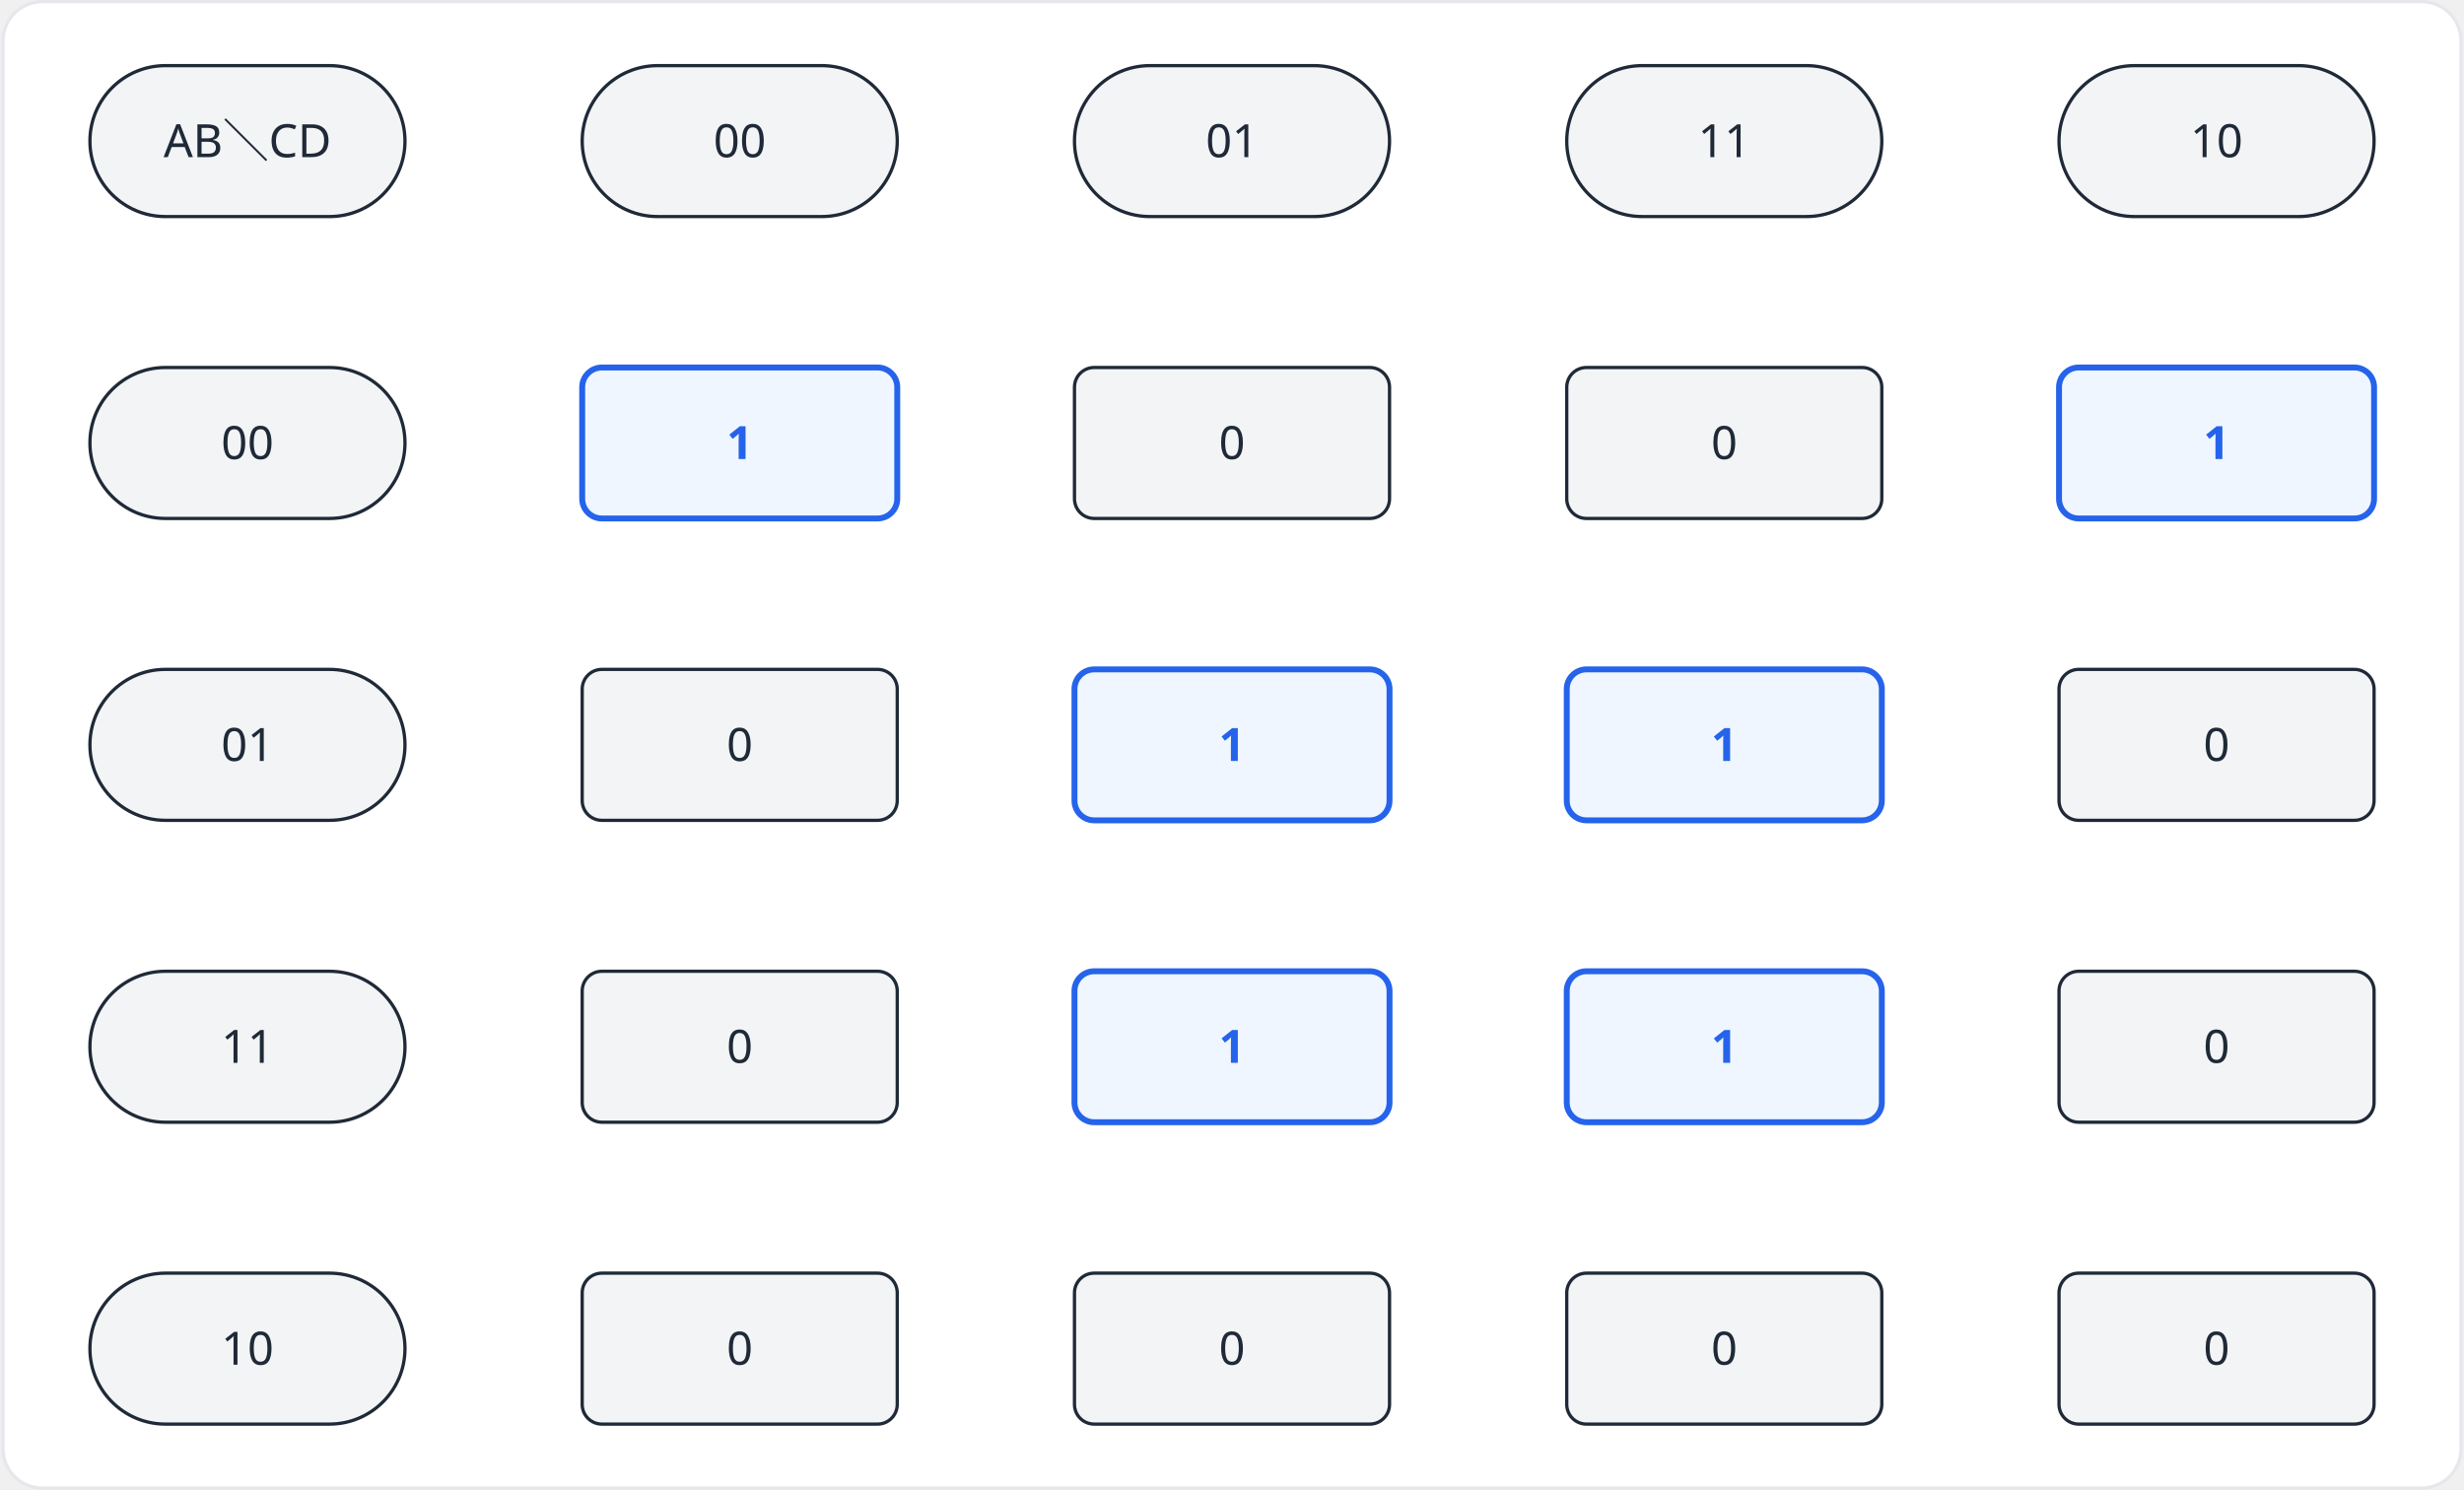
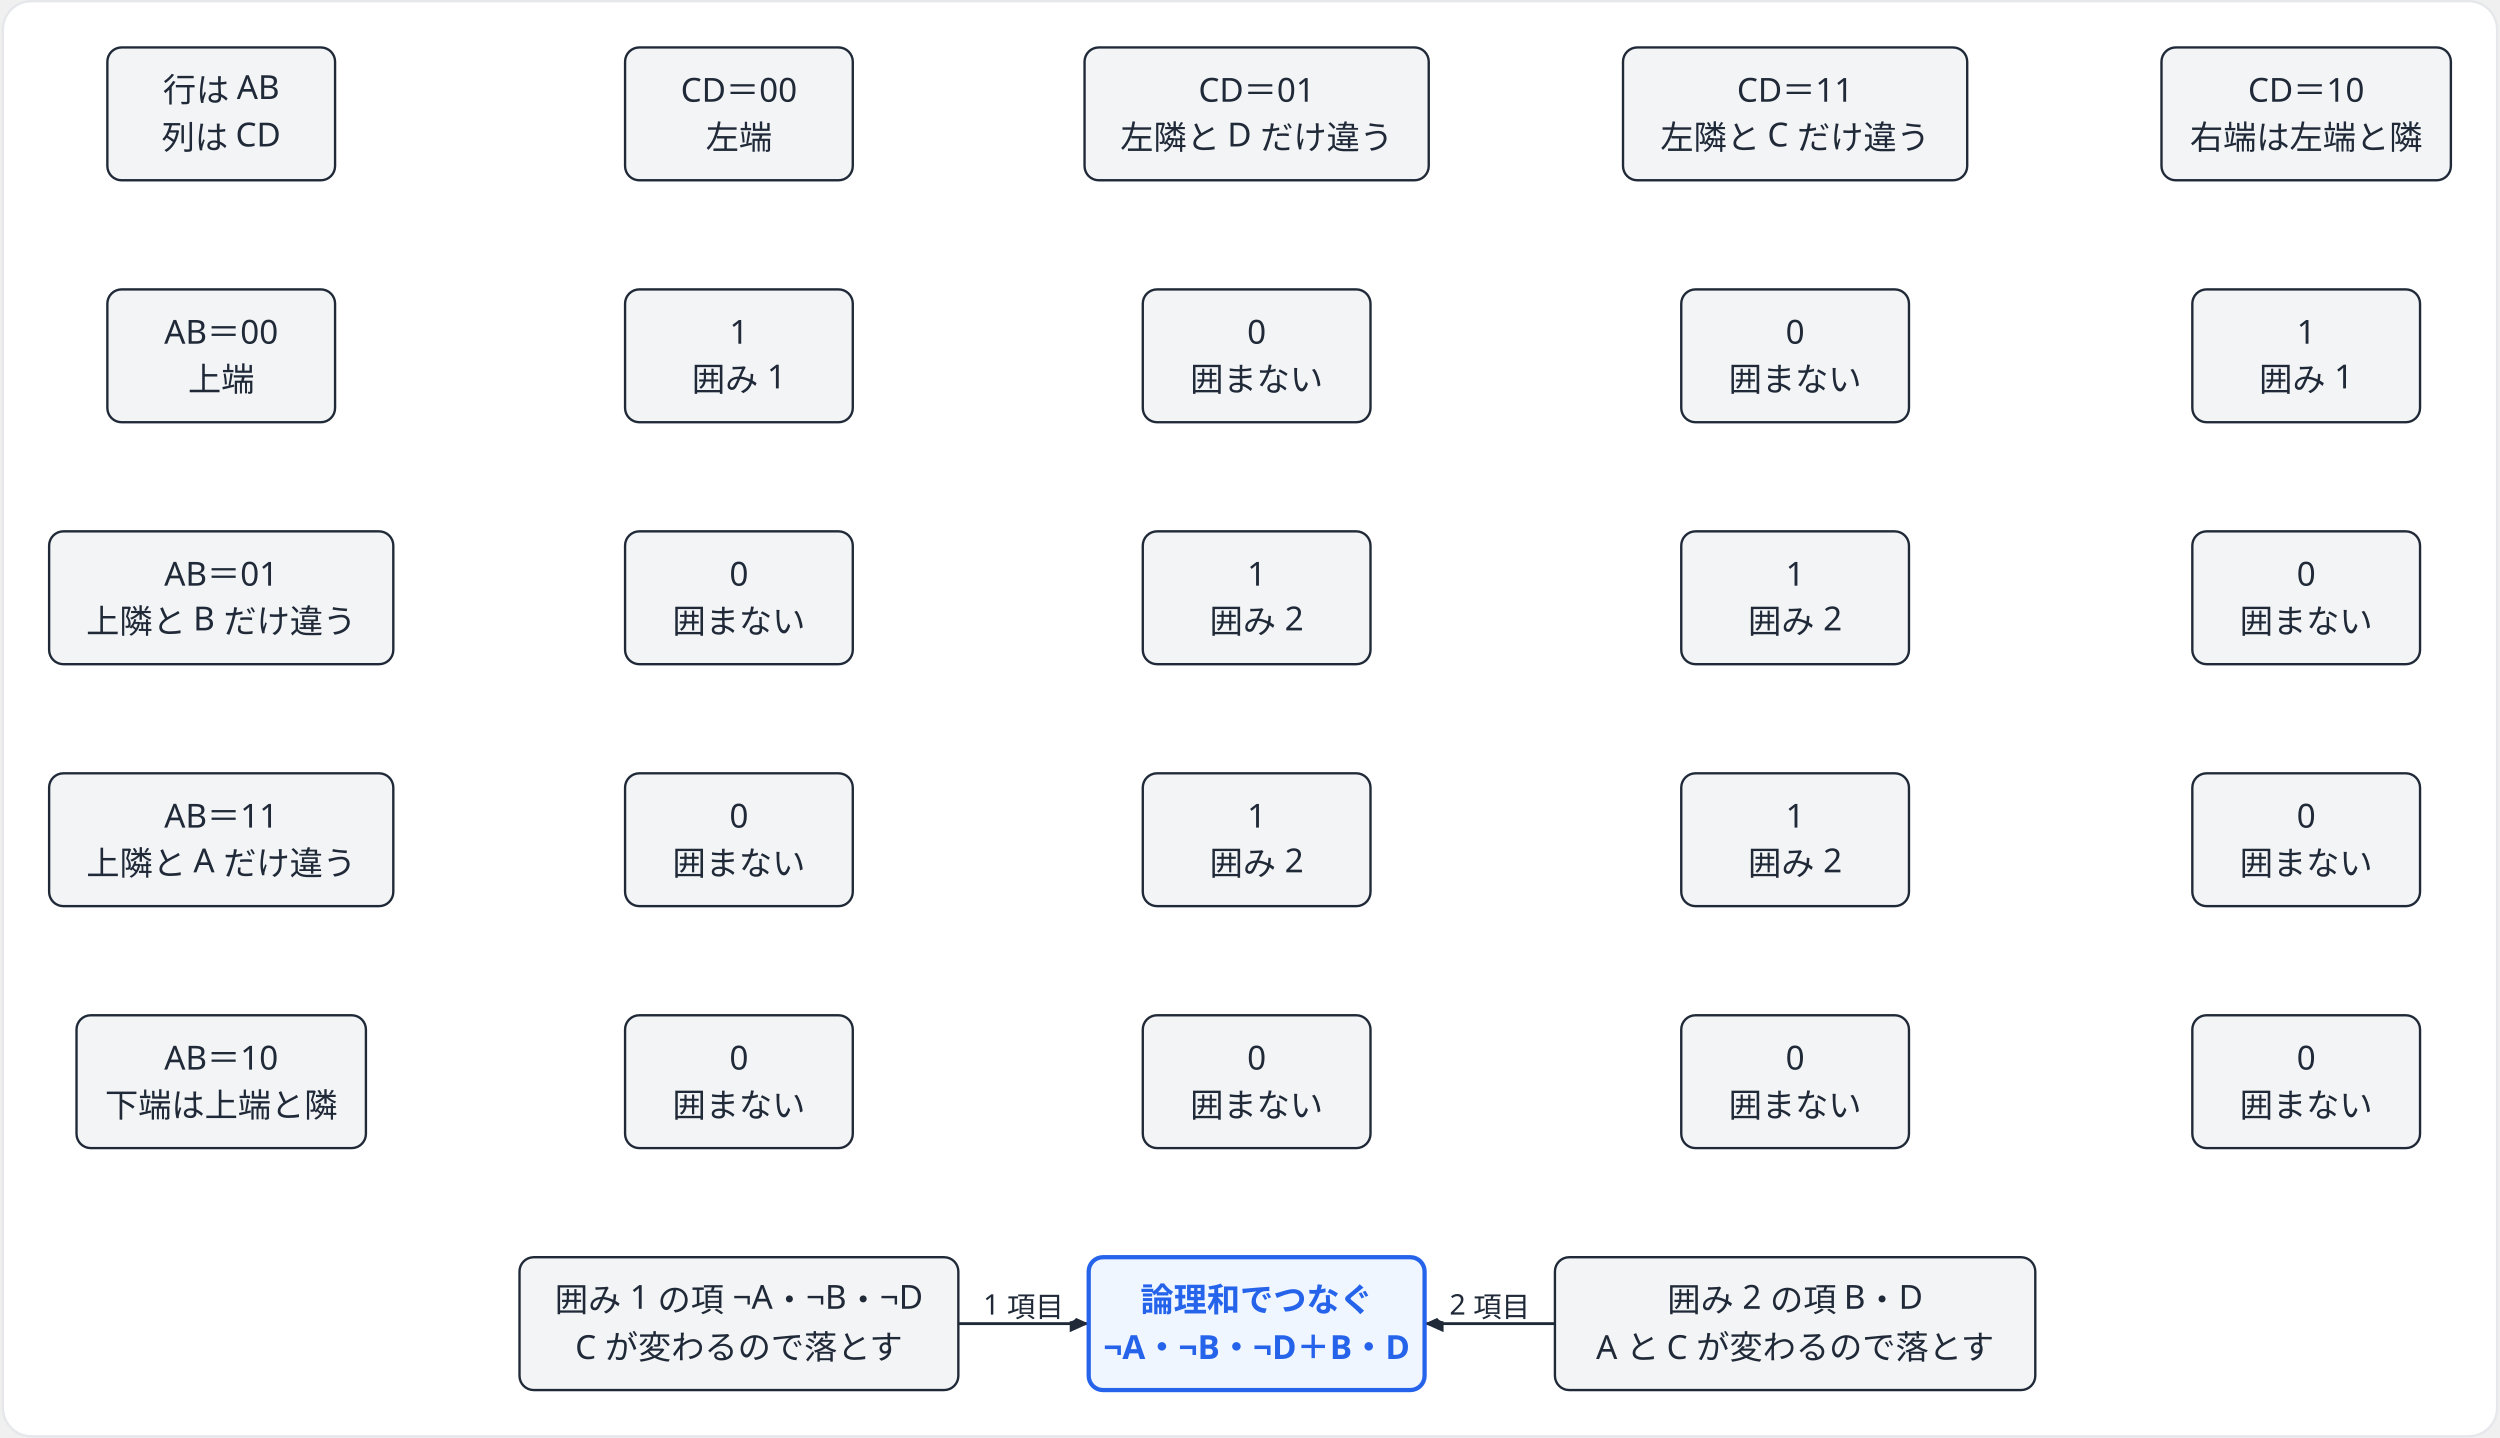
- <svg xmlns="http://www.w3.org/2000/svg" width="640" height="387" viewBox="0 0 750 454">
-   <rect x="0.5" y="0.5" width="749" height="453" rx="12" fill="#ffffff" stroke="#e5e7eb" stroke-width="1" />
+ <svg xmlns="http://www.w3.org/2000/svg" width="640" height="368" viewBox="0 0 1052.5 606">
+   <rect x="0.5" y="0.5" width="1051.5" height="605" rx="12" fill="#ffffff" stroke="#e5e7eb" stroke-width="1" />
  <g transform="translate(20 20)">
-     <rect x="7" y="0" width="96" height="46" rx="23" fill="#f3f4f6" stroke="#1f2937" stroke-width="1" />
-     <text x="55" y="27.9" font-family="Hiragino Sans, Hiragino Kaku Gothic ProN, Noto Sans JP, Yu Gothic, Meiryo, sans-serif" font-size="14" fill="#1f2937" text-anchor="middle">AB＼CD</text>
-     <rect x="157" y="0" width="96" height="46" rx="23" fill="#f3f4f6" stroke="#1f2937" stroke-width="1" />
-     <text x="205" y="27.9" font-family="Hiragino Sans, Hiragino Kaku Gothic ProN, Noto Sans JP, Yu Gothic, Meiryo, sans-serif" font-size="14" fill="#1f2937" text-anchor="middle">00</text>
-     <rect x="307" y="0" width="96" height="46" rx="23" fill="#f3f4f6" stroke="#1f2937" stroke-width="1" />
-     <text x="355" y="27.9" font-family="Hiragino Sans, Hiragino Kaku Gothic ProN, Noto Sans JP, Yu Gothic, Meiryo, sans-serif" font-size="14" fill="#1f2937" text-anchor="middle">01</text>
-     <rect x="457" y="0" width="96" height="46" rx="23" fill="#f3f4f6" stroke="#1f2937" stroke-width="1" />
-     <text x="505" y="27.9" font-family="Hiragino Sans, Hiragino Kaku Gothic ProN, Noto Sans JP, Yu Gothic, Meiryo, sans-serif" font-size="14" fill="#1f2937" text-anchor="middle">11</text>
-     <rect x="607" y="0" width="96" height="46" rx="23" fill="#f3f4f6" stroke="#1f2937" stroke-width="1" />
-     <text x="655" y="27.9" font-family="Hiragino Sans, Hiragino Kaku Gothic ProN, Noto Sans JP, Yu Gothic, Meiryo, sans-serif" font-size="14" fill="#1f2937" text-anchor="middle">10</text>
-     <rect x="7" y="92" width="96" height="46" rx="23" fill="#f3f4f6" stroke="#1f2937" stroke-width="1" />
-     <text x="55" y="119.9" font-family="Hiragino Sans, Hiragino Kaku Gothic ProN, Noto Sans JP, Yu Gothic, Meiryo, sans-serif" font-size="14" fill="#1f2937" text-anchor="middle">00</text>
-     <rect x="157" y="92" width="96" height="46" rx="6" fill="#eff6ff" stroke="#2563eb" stroke-width="1.8" />
-     <text x="205" y="119.9" font-family="Hiragino Sans, Hiragino Kaku Gothic ProN, Noto Sans JP, Yu Gothic, Meiryo, sans-serif" font-size="14" fill="#2563eb" text-anchor="middle" font-weight="600">1</text>
-     <rect x="307" y="92" width="96" height="46" rx="6" fill="#f3f4f6" stroke="#1f2937" stroke-width="1" />
-     <text x="355" y="119.9" font-family="Hiragino Sans, Hiragino Kaku Gothic ProN, Noto Sans JP, Yu Gothic, Meiryo, sans-serif" font-size="14" fill="#1f2937" text-anchor="middle">0</text>
-     <rect x="457" y="92" width="96" height="46" rx="6" fill="#f3f4f6" stroke="#1f2937" stroke-width="1" />
-     <text x="505" y="119.9" font-family="Hiragino Sans, Hiragino Kaku Gothic ProN, Noto Sans JP, Yu Gothic, Meiryo, sans-serif" font-size="14" fill="#1f2937" text-anchor="middle">0</text>
-     <rect x="607" y="92" width="96" height="46" rx="6" fill="#eff6ff" stroke="#2563eb" stroke-width="1.8" />
-     <text x="655" y="119.9" font-family="Hiragino Sans, Hiragino Kaku Gothic ProN, Noto Sans JP, Yu Gothic, Meiryo, sans-serif" font-size="14" fill="#2563eb" text-anchor="middle" font-weight="600">1</text>
-     <rect x="7" y="184" width="96" height="46" rx="23" fill="#f3f4f6" stroke="#1f2937" stroke-width="1" />
-     <text x="55" y="211.9" font-family="Hiragino Sans, Hiragino Kaku Gothic ProN, Noto Sans JP, Yu Gothic, Meiryo, sans-serif" font-size="14" fill="#1f2937" text-anchor="middle">01</text>
-     <rect x="157" y="184" width="96" height="46" rx="6" fill="#f3f4f6" stroke="#1f2937" stroke-width="1" />
-     <text x="205" y="211.9" font-family="Hiragino Sans, Hiragino Kaku Gothic ProN, Noto Sans JP, Yu Gothic, Meiryo, sans-serif" font-size="14" fill="#1f2937" text-anchor="middle">0</text>
-     <rect x="307" y="184" width="96" height="46" rx="6" fill="#eff6ff" stroke="#2563eb" stroke-width="1.8" />
-     <text x="355" y="211.9" font-family="Hiragino Sans, Hiragino Kaku Gothic ProN, Noto Sans JP, Yu Gothic, Meiryo, sans-serif" font-size="14" fill="#2563eb" text-anchor="middle" font-weight="600">1</text>
-     <rect x="457" y="184" width="96" height="46" rx="6" fill="#eff6ff" stroke="#2563eb" stroke-width="1.8" />
-     <text x="505" y="211.9" font-family="Hiragino Sans, Hiragino Kaku Gothic ProN, Noto Sans JP, Yu Gothic, Meiryo, sans-serif" font-size="14" fill="#2563eb" text-anchor="middle" font-weight="600">1</text>
-     <rect x="607" y="184" width="96" height="46" rx="6" fill="#f3f4f6" stroke="#1f2937" stroke-width="1" />
-     <text x="655" y="211.9" font-family="Hiragino Sans, Hiragino Kaku Gothic ProN, Noto Sans JP, Yu Gothic, Meiryo, sans-serif" font-size="14" fill="#1f2937" text-anchor="middle">0</text>
-     <rect x="7" y="276" width="96" height="46" rx="23" fill="#f3f4f6" stroke="#1f2937" stroke-width="1" />
-     <text x="55" y="303.9" font-family="Hiragino Sans, Hiragino Kaku Gothic ProN, Noto Sans JP, Yu Gothic, Meiryo, sans-serif" font-size="14" fill="#1f2937" text-anchor="middle">11</text>
-     <rect x="157" y="276" width="96" height="46" rx="6" fill="#f3f4f6" stroke="#1f2937" stroke-width="1" />
-     <text x="205" y="303.9" font-family="Hiragino Sans, Hiragino Kaku Gothic ProN, Noto Sans JP, Yu Gothic, Meiryo, sans-serif" font-size="14" fill="#1f2937" text-anchor="middle">0</text>
-     <rect x="307" y="276" width="96" height="46" rx="6" fill="#eff6ff" stroke="#2563eb" stroke-width="1.8" />
-     <text x="355" y="303.9" font-family="Hiragino Sans, Hiragino Kaku Gothic ProN, Noto Sans JP, Yu Gothic, Meiryo, sans-serif" font-size="14" fill="#2563eb" text-anchor="middle" font-weight="600">1</text>
-     <rect x="457" y="276" width="96" height="46" rx="6" fill="#eff6ff" stroke="#2563eb" stroke-width="1.8" />
-     <text x="505" y="303.9" font-family="Hiragino Sans, Hiragino Kaku Gothic ProN, Noto Sans JP, Yu Gothic, Meiryo, sans-serif" font-size="14" fill="#2563eb" text-anchor="middle" font-weight="600">1</text>
-     <rect x="607" y="276" width="96" height="46" rx="6" fill="#f3f4f6" stroke="#1f2937" stroke-width="1" />
-     <text x="655" y="303.9" font-family="Hiragino Sans, Hiragino Kaku Gothic ProN, Noto Sans JP, Yu Gothic, Meiryo, sans-serif" font-size="14" fill="#1f2937" text-anchor="middle">0</text>
-     <rect x="7" y="368" width="96" height="46" rx="23" fill="#f3f4f6" stroke="#1f2937" stroke-width="1" />
-     <text x="55" y="395.9" font-family="Hiragino Sans, Hiragino Kaku Gothic ProN, Noto Sans JP, Yu Gothic, Meiryo, sans-serif" font-size="14" fill="#1f2937" text-anchor="middle">10</text>
-     <rect x="157" y="368" width="96" height="46" rx="6" fill="#f3f4f6" stroke="#1f2937" stroke-width="1" />
-     <text x="205" y="395.9" font-family="Hiragino Sans, Hiragino Kaku Gothic ProN, Noto Sans JP, Yu Gothic, Meiryo, sans-serif" font-size="14" fill="#1f2937" text-anchor="middle">0</text>
-     <rect x="307" y="368" width="96" height="46" rx="6" fill="#f3f4f6" stroke="#1f2937" stroke-width="1" />
-     <text x="355" y="395.9" font-family="Hiragino Sans, Hiragino Kaku Gothic ProN, Noto Sans JP, Yu Gothic, Meiryo, sans-serif" font-size="14" fill="#1f2937" text-anchor="middle">0</text>
-     <rect x="457" y="368" width="96" height="46" rx="6" fill="#f3f4f6" stroke="#1f2937" stroke-width="1" />
-     <text x="505" y="395.9" font-family="Hiragino Sans, Hiragino Kaku Gothic ProN, Noto Sans JP, Yu Gothic, Meiryo, sans-serif" font-size="14" fill="#1f2937" text-anchor="middle">0</text>
-     <rect x="607" y="368" width="96" height="46" rx="6" fill="#f3f4f6" stroke="#1f2937" stroke-width="1" />
-     <text x="655" y="395.9" font-family="Hiragino Sans, Hiragino Kaku Gothic ProN, Noto Sans JP, Yu Gothic, Meiryo, sans-serif" font-size="14" fill="#1f2937" text-anchor="middle">0</text>
+     <polyline points="383.3,538 438.25,538" fill="none" stroke="#1f2937" stroke-width="1.2" stroke-linejoin="round" />
+     <polygon points="438.25,538 430.25,541.6 430.25,534.4" fill="#1f2937" />
+     <polyline points="634.8,538 579.85,538" fill="none" stroke="#1f2937" stroke-width="1.2" stroke-linejoin="round" />
+     <polygon points="579.85,538 587.85,534.4 587.85,541.6" fill="#1f2937" />
+     <rect x="24.55" y="0" width="96" height="56" rx="6" fill="#f3f4f6" stroke="#1f2937" stroke-width="1" />
+     <text x="72.55" y="22.9" font-family="Hiragino Sans, Hiragino Kaku Gothic ProN, Noto Sans JP, Yu Gothic, Meiryo, sans-serif" font-size="14" fill="#1f2937" text-anchor="middle">行は AB</text>
+     <text x="72.55" y="42.9" font-family="Hiragino Sans, Hiragino Kaku Gothic ProN, Noto Sans JP, Yu Gothic, Meiryo, sans-serif" font-size="14" fill="#1f2937" text-anchor="middle">列は CD</text>
+     <rect x="242.8" y="0" width="96" height="56" rx="6" fill="#f3f4f6" stroke="#1f2937" stroke-width="1" />
+     <text x="290.8" y="22.9" font-family="Hiragino Sans, Hiragino Kaku Gothic ProN, Noto Sans JP, Yu Gothic, Meiryo, sans-serif" font-size="14" fill="#1f2937" text-anchor="middle">CD＝00</text>
+     <text x="290.8" y="42.9" font-family="Hiragino Sans, Hiragino Kaku Gothic ProN, Noto Sans JP, Yu Gothic, Meiryo, sans-serif" font-size="14" fill="#1f2937" text-anchor="middle">左端</text>
+     <rect x="436.5" y="0" width="145.1" height="56" rx="6" fill="#f3f4f6" stroke="#1f2937" stroke-width="1" />
+     <text x="509.05" y="22.9" font-family="Hiragino Sans, Hiragino Kaku Gothic ProN, Noto Sans JP, Yu Gothic, Meiryo, sans-serif" font-size="14" fill="#1f2937" text-anchor="middle">CD＝01</text>
+     <text x="509.05" y="42.9" font-family="Hiragino Sans, Hiragino Kaku Gothic ProN, Noto Sans JP, Yu Gothic, Meiryo, sans-serif" font-size="14" fill="#1f2937" text-anchor="middle">左隣と D だけ違う</text>
+     <rect x="663.5" y="0" width="145.1" height="56" rx="6" fill="#f3f4f6" stroke="#1f2937" stroke-width="1" />
+     <text x="736.05" y="22.9" font-family="Hiragino Sans, Hiragino Kaku Gothic ProN, Noto Sans JP, Yu Gothic, Meiryo, sans-serif" font-size="14" fill="#1f2937" text-anchor="middle">CD＝11</text>
+     <text x="736.05" y="42.9" font-family="Hiragino Sans, Hiragino Kaku Gothic ProN, Noto Sans JP, Yu Gothic, Meiryo, sans-serif" font-size="14" fill="#1f2937" text-anchor="middle">左隣と C だけ違う</text>
+     <rect x="890.5" y="0" width="122" height="56" rx="6" fill="#f3f4f6" stroke="#1f2937" stroke-width="1" />
+     <text x="951.5" y="22.9" font-family="Hiragino Sans, Hiragino Kaku Gothic ProN, Noto Sans JP, Yu Gothic, Meiryo, sans-serif" font-size="14" fill="#1f2937" text-anchor="middle">CD＝10</text>
+     <text x="951.5" y="42.9" font-family="Hiragino Sans, Hiragino Kaku Gothic ProN, Noto Sans JP, Yu Gothic, Meiryo, sans-serif" font-size="14" fill="#1f2937" text-anchor="middle">右端は左端と隣</text>
+     <rect x="24.55" y="102" width="96" height="56" rx="6" fill="#f3f4f6" stroke="#1f2937" stroke-width="1" />
+     <text x="72.55" y="124.9" font-family="Hiragino Sans, Hiragino Kaku Gothic ProN, Noto Sans JP, Yu Gothic, Meiryo, sans-serif" font-size="14" fill="#1f2937" text-anchor="middle">AB＝00</text>
+     <text x="72.55" y="144.9" font-family="Hiragino Sans, Hiragino Kaku Gothic ProN, Noto Sans JP, Yu Gothic, Meiryo, sans-serif" font-size="14" fill="#1f2937" text-anchor="middle">上端</text>
+     <rect x="0" y="204" width="145.1" height="56" rx="6" fill="#f3f4f6" stroke="#1f2937" stroke-width="1" />
+     <text x="72.55" y="226.9" font-family="Hiragino Sans, Hiragino Kaku Gothic ProN, Noto Sans JP, Yu Gothic, Meiryo, sans-serif" font-size="14" fill="#1f2937" text-anchor="middle">AB＝01</text>
+     <text x="72.55" y="246.9" font-family="Hiragino Sans, Hiragino Kaku Gothic ProN, Noto Sans JP, Yu Gothic, Meiryo, sans-serif" font-size="14" fill="#1f2937" text-anchor="middle">上隣と B だけ違う</text>
+     <rect x="0" y="306" width="145.1" height="56" rx="6" fill="#f3f4f6" stroke="#1f2937" stroke-width="1" />
+     <text x="72.55" y="328.9" font-family="Hiragino Sans, Hiragino Kaku Gothic ProN, Noto Sans JP, Yu Gothic, Meiryo, sans-serif" font-size="14" fill="#1f2937" text-anchor="middle">AB＝11</text>
+     <text x="72.55" y="348.9" font-family="Hiragino Sans, Hiragino Kaku Gothic ProN, Noto Sans JP, Yu Gothic, Meiryo, sans-serif" font-size="14" fill="#1f2937" text-anchor="middle">上隣と A だけ違う</text>
+     <rect x="11.55" y="408" width="122" height="56" rx="6" fill="#f3f4f6" stroke="#1f2937" stroke-width="1" />
+     <text x="72.55" y="430.9" font-family="Hiragino Sans, Hiragino Kaku Gothic ProN, Noto Sans JP, Yu Gothic, Meiryo, sans-serif" font-size="14" fill="#1f2937" text-anchor="middle">AB＝10</text>
+     <text x="72.55" y="450.9" font-family="Hiragino Sans, Hiragino Kaku Gothic ProN, Noto Sans JP, Yu Gothic, Meiryo, sans-serif" font-size="14" fill="#1f2937" text-anchor="middle">下端は上端と隣</text>
+     <rect x="242.8" y="102" width="96" height="56" rx="6" fill="#f3f4f6" stroke="#1f2937" stroke-width="1" />
+     <text x="290.8" y="124.9" font-family="Hiragino Sans, Hiragino Kaku Gothic ProN, Noto Sans JP, Yu Gothic, Meiryo, sans-serif" font-size="14" fill="#1f2937" text-anchor="middle">1</text>
+     <text x="290.8" y="144.9" font-family="Hiragino Sans, Hiragino Kaku Gothic ProN, Noto Sans JP, Yu Gothic, Meiryo, sans-serif" font-size="14" fill="#1f2937" text-anchor="middle">囲み 1</text>
+     <rect x="461.05" y="102" width="96" height="56" rx="6" fill="#f3f4f6" stroke="#1f2937" stroke-width="1" />
+     <text x="509.05" y="124.9" font-family="Hiragino Sans, Hiragino Kaku Gothic ProN, Noto Sans JP, Yu Gothic, Meiryo, sans-serif" font-size="14" fill="#1f2937" text-anchor="middle">0</text>
+     <text x="509.05" y="144.9" font-family="Hiragino Sans, Hiragino Kaku Gothic ProN, Noto Sans JP, Yu Gothic, Meiryo, sans-serif" font-size="14" fill="#1f2937" text-anchor="middle">囲まない</text>
+     <rect x="688.05" y="102" width="96" height="56" rx="6" fill="#f3f4f6" stroke="#1f2937" stroke-width="1" />
+     <text x="736.05" y="124.9" font-family="Hiragino Sans, Hiragino Kaku Gothic ProN, Noto Sans JP, Yu Gothic, Meiryo, sans-serif" font-size="14" fill="#1f2937" text-anchor="middle">0</text>
+     <text x="736.05" y="144.9" font-family="Hiragino Sans, Hiragino Kaku Gothic ProN, Noto Sans JP, Yu Gothic, Meiryo, sans-serif" font-size="14" fill="#1f2937" text-anchor="middle">囲まない</text>
+     <rect x="903.5" y="102" width="96" height="56" rx="6" fill="#f3f4f6" stroke="#1f2937" stroke-width="1" />
+     <text x="951.5" y="124.9" font-family="Hiragino Sans, Hiragino Kaku Gothic ProN, Noto Sans JP, Yu Gothic, Meiryo, sans-serif" font-size="14" fill="#1f2937" text-anchor="middle">1</text>
+     <text x="951.5" y="144.9" font-family="Hiragino Sans, Hiragino Kaku Gothic ProN, Noto Sans JP, Yu Gothic, Meiryo, sans-serif" font-size="14" fill="#1f2937" text-anchor="middle">囲み 1</text>
+     <rect x="242.8" y="204" width="96" height="56" rx="6" fill="#f3f4f6" stroke="#1f2937" stroke-width="1" />
+     <text x="290.8" y="226.9" font-family="Hiragino Sans, Hiragino Kaku Gothic ProN, Noto Sans JP, Yu Gothic, Meiryo, sans-serif" font-size="14" fill="#1f2937" text-anchor="middle">0</text>
+     <text x="290.8" y="246.9" font-family="Hiragino Sans, Hiragino Kaku Gothic ProN, Noto Sans JP, Yu Gothic, Meiryo, sans-serif" font-size="14" fill="#1f2937" text-anchor="middle">囲まない</text>
+     <rect x="461.05" y="204" width="96" height="56" rx="6" fill="#f3f4f6" stroke="#1f2937" stroke-width="1" />
+     <text x="509.05" y="226.9" font-family="Hiragino Sans, Hiragino Kaku Gothic ProN, Noto Sans JP, Yu Gothic, Meiryo, sans-serif" font-size="14" fill="#1f2937" text-anchor="middle">1</text>
+     <text x="509.05" y="246.9" font-family="Hiragino Sans, Hiragino Kaku Gothic ProN, Noto Sans JP, Yu Gothic, Meiryo, sans-serif" font-size="14" fill="#1f2937" text-anchor="middle">囲み 2</text>
+     <rect x="688.05" y="204" width="96" height="56" rx="6" fill="#f3f4f6" stroke="#1f2937" stroke-width="1" />
+     <text x="736.05" y="226.9" font-family="Hiragino Sans, Hiragino Kaku Gothic ProN, Noto Sans JP, Yu Gothic, Meiryo, sans-serif" font-size="14" fill="#1f2937" text-anchor="middle">1</text>
+     <text x="736.05" y="246.9" font-family="Hiragino Sans, Hiragino Kaku Gothic ProN, Noto Sans JP, Yu Gothic, Meiryo, sans-serif" font-size="14" fill="#1f2937" text-anchor="middle">囲み 2</text>
+     <rect x="903.5" y="204" width="96" height="56" rx="6" fill="#f3f4f6" stroke="#1f2937" stroke-width="1" />
+     <text x="951.5" y="226.9" font-family="Hiragino Sans, Hiragino Kaku Gothic ProN, Noto Sans JP, Yu Gothic, Meiryo, sans-serif" font-size="14" fill="#1f2937" text-anchor="middle">0</text>
+     <text x="951.5" y="246.9" font-family="Hiragino Sans, Hiragino Kaku Gothic ProN, Noto Sans JP, Yu Gothic, Meiryo, sans-serif" font-size="14" fill="#1f2937" text-anchor="middle">囲まない</text>
+     <rect x="242.8" y="306" width="96" height="56" rx="6" fill="#f3f4f6" stroke="#1f2937" stroke-width="1" />
+     <text x="290.8" y="328.9" font-family="Hiragino Sans, Hiragino Kaku Gothic ProN, Noto Sans JP, Yu Gothic, Meiryo, sans-serif" font-size="14" fill="#1f2937" text-anchor="middle">0</text>
+     <text x="290.8" y="348.9" font-family="Hiragino Sans, Hiragino Kaku Gothic ProN, Noto Sans JP, Yu Gothic, Meiryo, sans-serif" font-size="14" fill="#1f2937" text-anchor="middle">囲まない</text>
+     <rect x="461.05" y="306" width="96" height="56" rx="6" fill="#f3f4f6" stroke="#1f2937" stroke-width="1" />
+     <text x="509.05" y="328.9" font-family="Hiragino Sans, Hiragino Kaku Gothic ProN, Noto Sans JP, Yu Gothic, Meiryo, sans-serif" font-size="14" fill="#1f2937" text-anchor="middle">1</text>
+     <text x="509.05" y="348.9" font-family="Hiragino Sans, Hiragino Kaku Gothic ProN, Noto Sans JP, Yu Gothic, Meiryo, sans-serif" font-size="14" fill="#1f2937" text-anchor="middle">囲み 2</text>
+     <rect x="688.05" y="306" width="96" height="56" rx="6" fill="#f3f4f6" stroke="#1f2937" stroke-width="1" />
+     <text x="736.05" y="328.9" font-family="Hiragino Sans, Hiragino Kaku Gothic ProN, Noto Sans JP, Yu Gothic, Meiryo, sans-serif" font-size="14" fill="#1f2937" text-anchor="middle">1</text>
+     <text x="736.05" y="348.9" font-family="Hiragino Sans, Hiragino Kaku Gothic ProN, Noto Sans JP, Yu Gothic, Meiryo, sans-serif" font-size="14" fill="#1f2937" text-anchor="middle">囲み 2</text>
+     <rect x="903.5" y="306" width="96" height="56" rx="6" fill="#f3f4f6" stroke="#1f2937" stroke-width="1" />
+     <text x="951.5" y="328.9" font-family="Hiragino Sans, Hiragino Kaku Gothic ProN, Noto Sans JP, Yu Gothic, Meiryo, sans-serif" font-size="14" fill="#1f2937" text-anchor="middle">0</text>
+     <text x="951.5" y="348.9" font-family="Hiragino Sans, Hiragino Kaku Gothic ProN, Noto Sans JP, Yu Gothic, Meiryo, sans-serif" font-size="14" fill="#1f2937" text-anchor="middle">囲まない</text>
+     <rect x="242.8" y="408" width="96" height="56" rx="6" fill="#f3f4f6" stroke="#1f2937" stroke-width="1" />
+     <text x="290.8" y="430.9" font-family="Hiragino Sans, Hiragino Kaku Gothic ProN, Noto Sans JP, Yu Gothic, Meiryo, sans-serif" font-size="14" fill="#1f2937" text-anchor="middle">0</text>
+     <text x="290.8" y="450.9" font-family="Hiragino Sans, Hiragino Kaku Gothic ProN, Noto Sans JP, Yu Gothic, Meiryo, sans-serif" font-size="14" fill="#1f2937" text-anchor="middle">囲まない</text>
+     <rect x="461.05" y="408" width="96" height="56" rx="6" fill="#f3f4f6" stroke="#1f2937" stroke-width="1" />
+     <text x="509.05" y="430.9" font-family="Hiragino Sans, Hiragino Kaku Gothic ProN, Noto Sans JP, Yu Gothic, Meiryo, sans-serif" font-size="14" fill="#1f2937" text-anchor="middle">0</text>
+     <text x="509.05" y="450.9" font-family="Hiragino Sans, Hiragino Kaku Gothic ProN, Noto Sans JP, Yu Gothic, Meiryo, sans-serif" font-size="14" fill="#1f2937" text-anchor="middle">囲まない</text>
+     <rect x="688.05" y="408" width="96" height="56" rx="6" fill="#f3f4f6" stroke="#1f2937" stroke-width="1" />
+     <text x="736.05" y="430.9" font-family="Hiragino Sans, Hiragino Kaku Gothic ProN, Noto Sans JP, Yu Gothic, Meiryo, sans-serif" font-size="14" fill="#1f2937" text-anchor="middle">0</text>
+     <text x="736.05" y="450.9" font-family="Hiragino Sans, Hiragino Kaku Gothic ProN, Noto Sans JP, Yu Gothic, Meiryo, sans-serif" font-size="14" fill="#1f2937" text-anchor="middle">囲まない</text>
+     <rect x="903.5" y="408" width="96" height="56" rx="6" fill="#f3f4f6" stroke="#1f2937" stroke-width="1" />
+     <text x="951.5" y="430.9" font-family="Hiragino Sans, Hiragino Kaku Gothic ProN, Noto Sans JP, Yu Gothic, Meiryo, sans-serif" font-size="14" fill="#1f2937" text-anchor="middle">0</text>
+     <text x="951.5" y="450.9" font-family="Hiragino Sans, Hiragino Kaku Gothic ProN, Noto Sans JP, Yu Gothic, Meiryo, sans-serif" font-size="14" fill="#1f2937" text-anchor="middle">囲まない</text>
+     <rect x="198.3" y="510" width="185" height="56" rx="6" fill="#f3f4f6" stroke="#1f2937" stroke-width="1" />
+     <text x="290.8" y="532.9" font-family="Hiragino Sans, Hiragino Kaku Gothic ProN, Noto Sans JP, Yu Gothic, Meiryo, sans-serif" font-size="14" fill="#1f2937" text-anchor="middle">囲み 1 の項 ¬A・¬B・¬D</text>
+     <text x="290.8" y="552.9" font-family="Hiragino Sans, Hiragino Kaku Gothic ProN, Noto Sans JP, Yu Gothic, Meiryo, sans-serif" font-size="14" fill="#1f2937" text-anchor="middle">C が変わるので落とす</text>
+     <rect x="438.25" y="510" width="141.6" height="56" rx="6" fill="#eff6ff" stroke="#2563eb" stroke-width="1.8" />
+     <text x="509.05" y="532.9" font-family="Hiragino Sans, Hiragino Kaku Gothic ProN, Noto Sans JP, Yu Gothic, Meiryo, sans-serif" font-size="14" fill="#2563eb" text-anchor="middle" font-weight="600">論理和でつなぐ</text>
+     <text x="509.05" y="552.9" font-family="Hiragino Sans, Hiragino Kaku Gothic ProN, Noto Sans JP, Yu Gothic, Meiryo, sans-serif" font-size="14" fill="#2563eb" text-anchor="middle" font-weight="600">¬A・¬B・¬D＋B・D</text>
+     <rect x="634.8" y="510" width="202.5" height="56" rx="6" fill="#f3f4f6" stroke="#1f2937" stroke-width="1" />
+     <text x="736.05" y="532.9" font-family="Hiragino Sans, Hiragino Kaku Gothic ProN, Noto Sans JP, Yu Gothic, Meiryo, sans-serif" font-size="14" fill="#1f2937" text-anchor="middle">囲み 2 の項 B・D</text>
+     <text x="736.05" y="552.9" font-family="Hiragino Sans, Hiragino Kaku Gothic ProN, Noto Sans JP, Yu Gothic, Meiryo, sans-serif" font-size="14" fill="#1f2937" text-anchor="middle">A と C が変わるので落とす</text>
+     <rect x="388.17" y="521" width="45.2" height="16" rx="3" fill="#ffffff" />
+     <text x="410.77" y="534.2" font-family="Hiragino Sans, Hiragino Kaku Gothic ProN, Noto Sans JP, Yu Gothic, Meiryo, sans-serif" font-size="12" fill="#1f2937" text-anchor="middle">1 項目</text>
+     <rect x="584.73" y="521" width="45.2" height="16" rx="3" fill="#ffffff" />
+     <text x="607.33" y="534.2" font-family="Hiragino Sans, Hiragino Kaku Gothic ProN, Noto Sans JP, Yu Gothic, Meiryo, sans-serif" font-size="12" fill="#1f2937" text-anchor="middle">2 項目</text>
  </g>
</svg>
